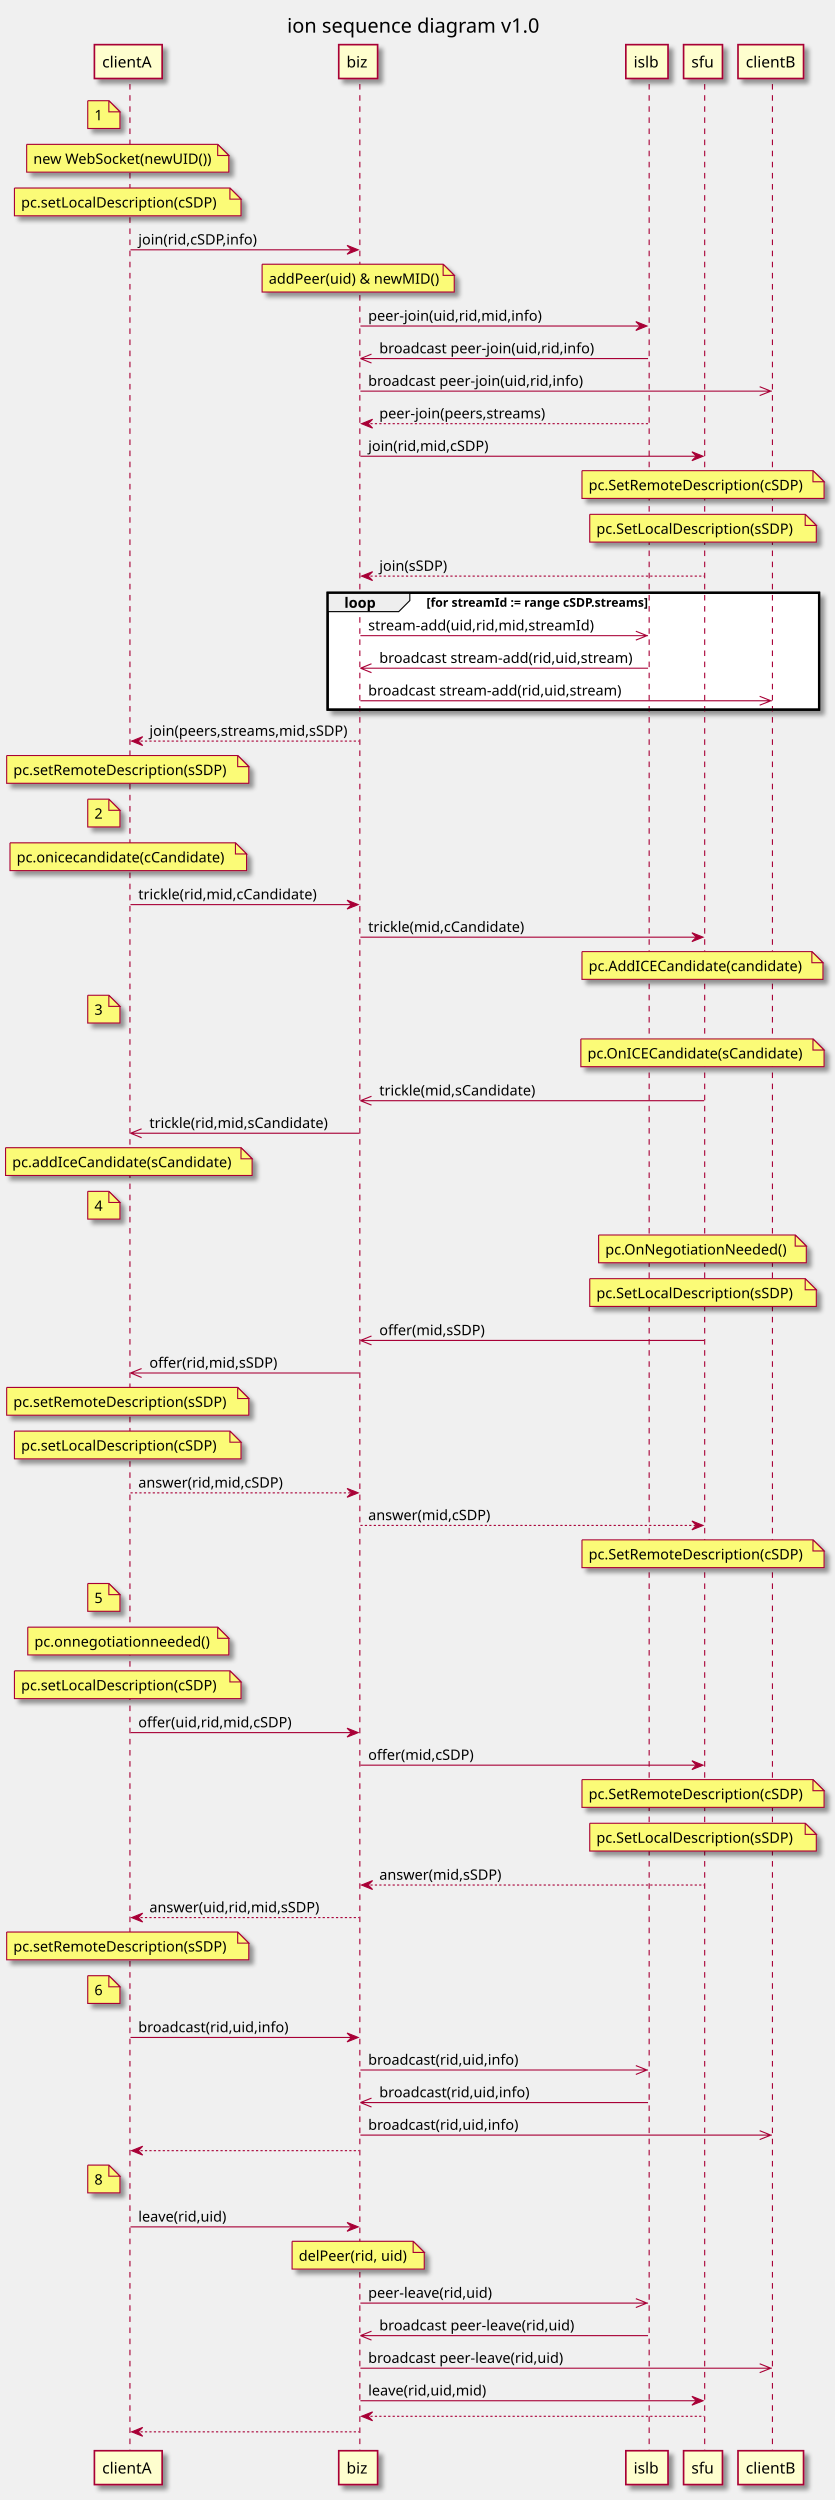
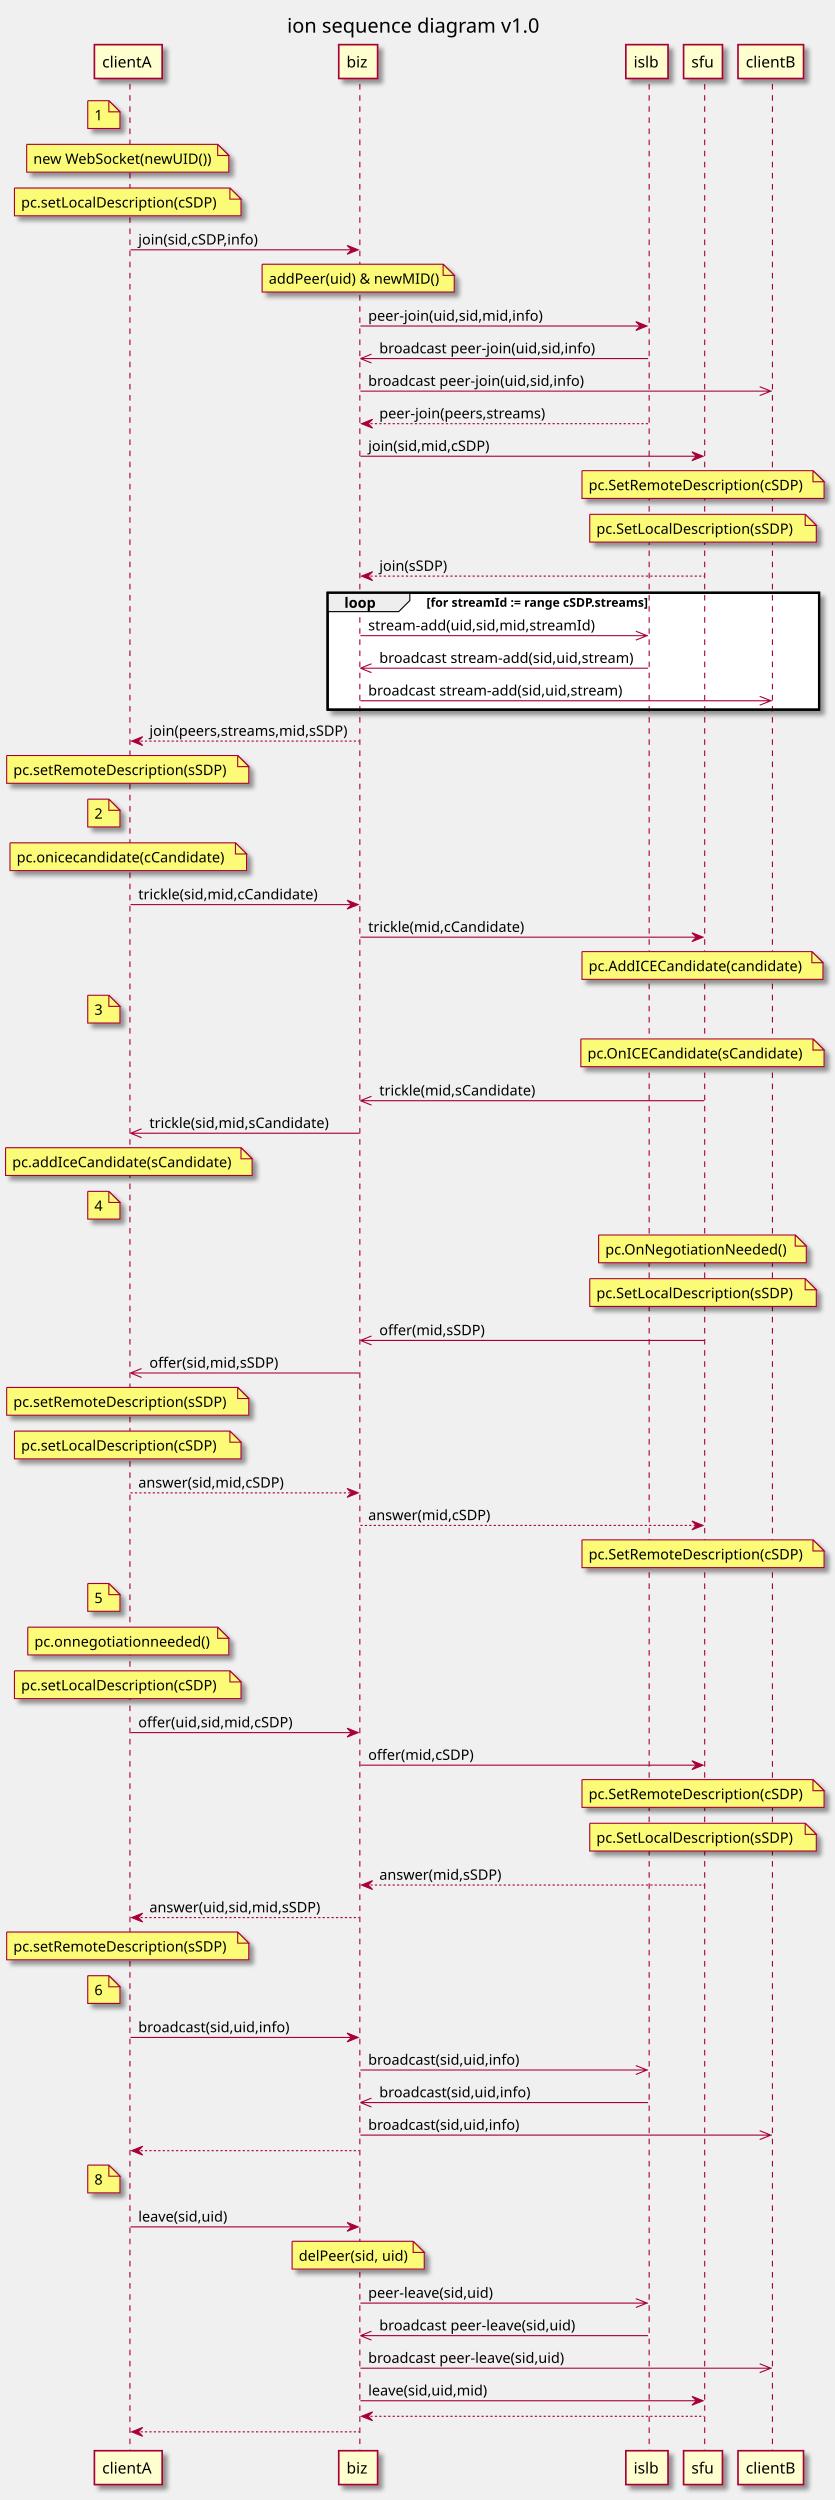
<svg xmlns="http://www.w3.org/2000/svg" height="2251" preserveAspectRatio="none" style="width:751px;height:2251px" width="751">
  <defs>
    <filter height="300%" id="prefix__a" width="300%" x="-1" y="-1">
      <feGaussianBlur result="blurOut" stdDeviation="2" />
      <feColorMatrix in="blurOut" result="blurOut2" values="0 0 0 0 0 0 0 0 0 0 0 0 0 0 0 0 0 0 .4 0" />
      <feOffset dx="4" dy="4" in="blurOut2" result="blurOut3" />
      <feBlend in="SourceGraphic" in2="blurOut3" />
    </filter>
  </defs>
  <text font-family="sans-serif" font-size="18" lengthAdjust="spacingAndGlyphs" textLength="234" x="258.5" y="29.402">ion sequence diagram v1.0</text>
  <path fill="#FFF" filter="url(#prefix__a)" stroke="#000" stroke-width="2" d="M295 533.725h442.5v105.242H295z" />
  <path stroke="#a80036" stroke-dasharray="5 5" d="M117 75.688v2131.943M324 75.688v2131.943M584.5 75.688v2131.943M634.5 75.688v2131.943M695.5 75.688v2131.943" />
  <path fill="#FEFECE" filter="url(#prefix__a)" stroke="#a80036" stroke-width="1.5" d="M85 40.199h61v30.488H85z" />
  <text font-family="sans-serif" font-size="14" lengthAdjust="spacingAndGlyphs" textLength="47" x="92" y="60.734">clientA</text>
  <path fill="#FEFECE" filter="url(#prefix__a)" stroke="#a80036" stroke-width="1.5" d="M85 2206.631h61v30.488H85z" />
  <text font-family="sans-serif" font-size="14" lengthAdjust="spacingAndGlyphs" textLength="47" x="92" y="2227.166">clientA</text>
  <path fill="#FEFECE" filter="url(#prefix__a)" stroke="#a80036" stroke-width="1.5" d="M305 40.199h35v30.488h-35z" />
  <text font-family="sans-serif" font-size="14" lengthAdjust="spacingAndGlyphs" textLength="21" x="312" y="60.734">biz</text>
  <path fill="#FEFECE" filter="url(#prefix__a)" stroke="#a80036" stroke-width="1.5" d="M305 2206.631h35v30.488h-35z" />
  <text font-family="sans-serif" font-size="14" lengthAdjust="spacingAndGlyphs" textLength="21" x="312" y="2227.166">biz</text>
  <path fill="#FEFECE" filter="url(#prefix__a)" stroke="#a80036" stroke-width="1.5" d="M563.5 40.199h38v30.488h-38z" />
  <text font-family="sans-serif" font-size="14" lengthAdjust="spacingAndGlyphs" textLength="24" x="570.5" y="60.734">islb</text>
  <path fill="#FEFECE" filter="url(#prefix__a)" stroke="#a80036" stroke-width="1.5" d="M563.5 2206.631h38v30.488h-38z" />
  <text font-family="sans-serif" font-size="14" lengthAdjust="spacingAndGlyphs" textLength="24" x="570.5" y="2227.166">islb</text>
  <path fill="#FEFECE" filter="url(#prefix__a)" stroke="#a80036" stroke-width="1.5" d="M615.5 40.199h35v30.488h-35z" />
  <text font-family="sans-serif" font-size="14" lengthAdjust="spacingAndGlyphs" textLength="21" x="622.5" y="60.734">sfu</text>
  <path fill="#FEFECE" filter="url(#prefix__a)" stroke="#a80036" stroke-width="1.5" d="M615.5 2206.631h35v30.488h-35z" />
  <text font-family="sans-serif" font-size="14" lengthAdjust="spacingAndGlyphs" textLength="21" x="622.5" y="2227.166">sfu</text>
  <path fill="#FEFECE" filter="url(#prefix__a)" stroke="#a80036" stroke-width="1.5" d="M664.5 40.199h59v30.488h-59z" />
  <text font-family="sans-serif" font-size="14" lengthAdjust="spacingAndGlyphs" textLength="45" x="671.5" y="60.734">clientB</text>
  <path fill="#FEFECE" filter="url(#prefix__a)" stroke="#a80036" stroke-width="1.5" d="M664.5 2206.631h59v30.488h-59z" />
  <text font-family="sans-serif" font-size="14" lengthAdjust="spacingAndGlyphs" textLength="45" x="671.5" y="2227.166">clientB</text>
  <path d="M79 90.688v25h29v-15l-10-10H79" fill="#FBFB77" filter="url(#prefix__a)" stroke="#a80036" />
  <path d="M98 90.688v10h10l-10-10" fill="#FBFB77" stroke="#a80036" />
  <text font-family="sans-serif" font-size="13" lengthAdjust="spacingAndGlyphs" textLength="8" x="85" y="108.256">1</text>
  <path d="M24 129.998v25h182v-15l-10-10H24" fill="#FBFB77" filter="url(#prefix__a)" stroke="#a80036" />
  <path d="M196 129.998v10h10l-10-10" fill="#FBFB77" stroke="#a80036" />
  <text font-family="sans-serif" font-size="13" lengthAdjust="spacingAndGlyphs" textLength="161" x="30" y="147.566">new WebSocket(newUID())</text>
  <path d="M13 169.309v25h204v-15l-10-10H13" fill="#FBFB77" filter="url(#prefix__a)" stroke="#a80036" />
  <path d="M207 169.309v10h10l-10-10" fill="#FBFB77" stroke="#a80036" />
  <text font-family="sans-serif" font-size="13" lengthAdjust="spacingAndGlyphs" textLength="183" x="19" y="186.877">pc.setLocalDescription(cSDP)</text>
  <path fill="#A80036" stroke="#a80036" d="M312.5 220.93l10 4-10 4 4-4z" />
  <path stroke="#a80036" d="M117.5 224.93h201" />
-   <text font-family="sans-serif" font-size="13" lengthAdjust="spacingAndGlyphs" textLength="113" x="124.5" y="220.188">join(rid,cSDP,info)</text>
+   <text font-family="sans-serif" font-size="13" lengthAdjust="spacingAndGlyphs" textLength="113" x="124.5" y="220.188">join(sid,cSDP,info)</text>
  <path d="M236 237.93v25h173v-15l-10-10H236" fill="#FBFB77" filter="url(#prefix__a)" stroke="#a80036" />
  <path d="M399 237.93v10h10l-10-10" fill="#FBFB77" stroke="#a80036" />
  <text font-family="sans-serif" font-size="13" lengthAdjust="spacingAndGlyphs" textLength="152" x="242" y="255.498">addPeer(uid) &amp; newMID()</text>
  <path fill="#A80036" stroke="#a80036" d="M572.5 289.551l10 4-10 4 4-4z" />
  <path stroke="#a80036" d="M324.5 293.551h254" />
-   <text font-family="sans-serif" font-size="13" lengthAdjust="spacingAndGlyphs" textLength="165" x="331.5" y="288.809">peer-join(uid,rid,mid,info)</text>
+   <text font-family="sans-serif" font-size="13" lengthAdjust="spacingAndGlyphs" textLength="165" x="331.5" y="288.809">peer-join(uid,sid,mid,info)</text>
  <path stroke="#a80036" d="M324.5 322.861l10-4M324.5 322.861l10 4M324.5 322.861h259" />
-   <text font-family="sans-serif" font-size="13" lengthAdjust="spacingAndGlyphs" textLength="203" x="341.5" y="318.119">broadcast peer-join(uid,rid,info)</text>
+   <text font-family="sans-serif" font-size="13" lengthAdjust="spacingAndGlyphs" textLength="203" x="341.5" y="318.119">broadcast peer-join(uid,sid,info)</text>
  <path stroke="#a80036" d="M694 352.172l-10-4M694 352.172l-10 4M324.5 352.172H695" />
-   <text font-family="sans-serif" font-size="13" lengthAdjust="spacingAndGlyphs" textLength="203" x="331.5" y="347.43">broadcast peer-join(uid,rid,info)</text>
+   <text font-family="sans-serif" font-size="13" lengthAdjust="spacingAndGlyphs" textLength="203" x="331.5" y="347.43">broadcast peer-join(uid,sid,info)</text>
  <path fill="#A80036" stroke="#a80036" d="M335.5 377.482l-10 4 10 4-4-4z" />
  <path stroke="#a80036" stroke-dasharray="2 2" d="M329.5 381.482h254" />
  <text font-family="sans-serif" font-size="13" lengthAdjust="spacingAndGlyphs" textLength="155" x="341.5" y="376.74">peer-join(peers,streams)</text>
  <path fill="#A80036" stroke="#a80036" d="M623 406.793l10 4-10 4 4-4z" />
  <path stroke="#a80036" d="M324.5 410.793H629" />
-   <text font-family="sans-serif" font-size="13" lengthAdjust="spacingAndGlyphs" textLength="112" x="331.5" y="406.051">join(rid,mid,cSDP)</text>
+   <text font-family="sans-serif" font-size="13" lengthAdjust="spacingAndGlyphs" textLength="112" x="331.5" y="406.051">join(sid,mid,cSDP)</text>
  <path d="M524 423.793v25h218v-15l-10-10H524" fill="#FBFB77" filter="url(#prefix__a)" stroke="#a80036" />
  <path d="M732 423.793v10h10l-10-10" fill="#FBFB77" stroke="#a80036" />
  <text font-family="sans-serif" font-size="13" lengthAdjust="spacingAndGlyphs" textLength="197" x="530" y="441.361">pc.SetRemoteDescription(cSDP)</text>
  <path d="M531 463.103v25h204v-15l-10-10H531" fill="#FBFB77" filter="url(#prefix__a)" stroke="#a80036" />
  <path d="M725 463.103v10h10l-10-10" fill="#FBFB77" stroke="#a80036" />
  <text font-family="sans-serif" font-size="13" lengthAdjust="spacingAndGlyphs" textLength="183" x="537" y="480.672">pc.SetLocalDescription(sSDP)</text>
  <path fill="#A80036" stroke="#a80036" d="M335.5 514.725l-10 4 10 4-4-4z" />
  <path stroke="#a80036" stroke-dasharray="2 2" d="M329.5 518.725H634" />
  <text font-family="sans-serif" font-size="13" lengthAdjust="spacingAndGlyphs" textLength="63" x="341.5" y="513.982">join(sSDP)</text>
  <path d="M295 533.725h74v7l-10 10h-64v-17" fill="#EEE" stroke="#000" />
  <path fill="none" stroke="#000" stroke-width="2" d="M295 533.725h442.5v105.242H295z" />
  <text font-family="sans-serif" font-size="13" font-weight="bold" lengthAdjust="spacingAndGlyphs" textLength="29" x="310" y="547.293">loop</text>
  <text font-family="sans-serif" font-size="11" font-weight="bold" lengthAdjust="spacingAndGlyphs" textLength="208" x="384" y="546.359">[for streamId := range cSDP.streams]</text>
  <path stroke="#a80036" d="M582.5 572.346l-10-4M582.5 572.346l-10 4M324.5 572.346h259" />
-   <text font-family="sans-serif" font-size="13" lengthAdjust="spacingAndGlyphs" textLength="210" x="331.5" y="567.604">stream-add(uid,rid,mid,streamId)</text>
+   <text font-family="sans-serif" font-size="13" lengthAdjust="spacingAndGlyphs" textLength="210" x="331.5" y="567.604">stream-add(uid,sid,mid,streamId)</text>
  <path stroke="#a80036" d="M324.5 601.656l10-4M324.5 601.656l10 4M324.5 601.656h259" />
-   <text font-family="sans-serif" font-size="13" lengthAdjust="spacingAndGlyphs" textLength="236" x="341.5" y="596.914">broadcast stream-add(rid,uid,stream)</text>
+   <text font-family="sans-serif" font-size="13" lengthAdjust="spacingAndGlyphs" textLength="236" x="341.5" y="596.914">broadcast stream-add(sid,uid,stream)</text>
  <path stroke="#a80036" d="M694 630.967l-10-4M694 630.967l-10 4M324.5 630.967H695" />
-   <text font-family="sans-serif" font-size="13" lengthAdjust="spacingAndGlyphs" textLength="236" x="331.5" y="626.225">broadcast stream-add(rid,uid,stream)</text>
+   <text font-family="sans-serif" font-size="13" lengthAdjust="spacingAndGlyphs" textLength="236" x="331.5" y="626.225">broadcast stream-add(sid,uid,stream)</text>
  <path fill="#A80036" stroke="#a80036" d="M128.5 663.277l-10 4 10 4-4-4z" />
  <path stroke="#a80036" stroke-dasharray="2 2" d="M122.5 667.277h201" />
  <text font-family="sans-serif" font-size="13" lengthAdjust="spacingAndGlyphs" textLength="183" x="134.5" y="662.535">join(peers,streams,mid,sSDP)</text>
  <path d="M6 680.277v25h218v-15l-10-10H6" fill="#FBFB77" filter="url(#prefix__a)" stroke="#a80036" />
  <path d="M214 680.277v10h10l-10-10" fill="#FBFB77" stroke="#a80036" />
  <text font-family="sans-serif" font-size="13" lengthAdjust="spacingAndGlyphs" textLength="197" x="12" y="697.846">pc.setRemoteDescription(sSDP)</text>
  <path d="M79 719.588v25h29v-15l-10-10H79" fill="#FBFB77" filter="url(#prefix__a)" stroke="#a80036" />
  <path d="M98 719.588v10h10l-10-10" fill="#FBFB77" stroke="#a80036" />
  <text font-family="sans-serif" font-size="13" lengthAdjust="spacingAndGlyphs" textLength="8" x="85" y="737.156">2</text>
  <path d="M9 758.898v25h213v-15l-10-10H9" fill="#FBFB77" filter="url(#prefix__a)" stroke="#a80036" />
  <path d="M212 758.898v10h10l-10-10" fill="#FBFB77" stroke="#a80036" />
  <text font-family="sans-serif" font-size="13" lengthAdjust="spacingAndGlyphs" textLength="192" x="15" y="776.467">pc.onicecandidate(cCandidate)</text>
  <path fill="#A80036" stroke="#a80036" d="M312.5 810.519l10 4-10 4 4-4z" />
  <path stroke="#a80036" d="M117.5 814.519h201" />
-   <text font-family="sans-serif" font-size="13" lengthAdjust="spacingAndGlyphs" textLength="167" x="124.5" y="809.777">trickle(rid,mid,cCandidate)</text>
+   <text font-family="sans-serif" font-size="13" lengthAdjust="spacingAndGlyphs" textLength="167" x="124.5" y="809.777">trickle(sid,mid,cCandidate)</text>
  <path fill="#A80036" stroke="#a80036" d="M623 839.83l10 4-10 4 4-4z" />
  <path stroke="#a80036" d="M324.5 843.83H629" />
  <text font-family="sans-serif" font-size="13" lengthAdjust="spacingAndGlyphs" textLength="146" x="331.5" y="839.088">trickle(mid,cCandidate)</text>
  <path d="M524 856.83v25h217v-15l-10-10H524" fill="#FBFB77" filter="url(#prefix__a)" stroke="#a80036" />
  <path d="M731 856.83v10h10l-10-10" fill="#FBFB77" stroke="#a80036" />
  <text font-family="sans-serif" font-size="13" lengthAdjust="spacingAndGlyphs" textLength="196" x="530" y="874.398">pc.AddICECandidate(candidate)</text>
  <path d="M79 896.14v25h29v-15l-10-10H79" fill="#FBFB77" filter="url(#prefix__a)" stroke="#a80036" />
  <path d="M98 896.14v10h10l-10-10" fill="#FBFB77" stroke="#a80036" />
  <text font-family="sans-serif" font-size="13" lengthAdjust="spacingAndGlyphs" textLength="8" x="85" y="913.709">3</text>
  <path d="M523 935.451v25h219v-15l-10-10H523" fill="#FBFB77" filter="url(#prefix__a)" stroke="#a80036" />
  <path d="M732 935.451v10h10l-10-10" fill="#FBFB77" stroke="#a80036" />
  <text font-family="sans-serif" font-size="13" lengthAdjust="spacingAndGlyphs" textLength="198" x="529" y="953.019">pc.OnICECandidate(sCandidate)</text>
  <path stroke="#a80036" d="M324.5 991.072l10-4M324.5 991.072l10 4M324.5 991.072H634" />
  <text font-family="sans-serif" font-size="13" lengthAdjust="spacingAndGlyphs" textLength="146" x="341.5" y="986.33">trickle(mid,sCandidate)</text>
  <path stroke="#a80036" d="M117.5 1020.383l10-4M117.5 1020.383l10 4M117.5 1020.383h206" />
-   <text font-family="sans-serif" font-size="13" lengthAdjust="spacingAndGlyphs" textLength="167" x="134.5" y="1015.641">trickle(rid,mid,sCandidate)</text>
+   <text font-family="sans-serif" font-size="13" lengthAdjust="spacingAndGlyphs" textLength="167" x="134.5" y="1015.641">trickle(sid,mid,sCandidate)</text>
  <path d="M5 1033.383v25h222v-15l-10-10H5" fill="#FBFB77" filter="url(#prefix__a)" stroke="#a80036" />
  <path d="M217 1033.383v10h10l-10-10" fill="#FBFB77" stroke="#a80036" />
  <text font-family="sans-serif" font-size="13" lengthAdjust="spacingAndGlyphs" textLength="201" x="11" y="1050.951">pc.addIceCandidate(sCandidate)</text>
  <path d="M79 1072.693v25h29v-15l-10-10H79" fill="#FBFB77" filter="url(#prefix__a)" stroke="#a80036" />
  <path d="M98 1072.693v10h10l-10-10" fill="#FBFB77" stroke="#a80036" />
  <text font-family="sans-serif" font-size="13" lengthAdjust="spacingAndGlyphs" textLength="8" x="85" y="1090.262">4</text>
  <path d="M539 1112.004v25h187v-15l-10-10H539" fill="#FBFB77" filter="url(#prefix__a)" stroke="#a80036" />
  <path d="M716 1112.004v10h10l-10-10" fill="#FBFB77" stroke="#a80036" />
  <text font-family="sans-serif" font-size="13" lengthAdjust="spacingAndGlyphs" textLength="166" x="545" y="1129.572">pc.OnNegotiationNeeded()</text>
  <path d="M531 1151.314v25h204v-15l-10-10H531" fill="#FBFB77" filter="url(#prefix__a)" stroke="#a80036" />
  <path d="M725 1151.314v10h10l-10-10" fill="#FBFB77" stroke="#a80036" />
  <text font-family="sans-serif" font-size="13" lengthAdjust="spacingAndGlyphs" textLength="183" x="537" y="1168.883">pc.SetLocalDescription(sSDP)</text>
  <path stroke="#a80036" d="M324.5 1206.936l10-4M324.5 1206.936l10 4M324.5 1206.936H634" />
  <text font-family="sans-serif" font-size="13" lengthAdjust="spacingAndGlyphs" textLength="97" x="341.5" y="1202.193">offer(mid,sSDP)</text>
  <path stroke="#a80036" d="M117.5 1236.246l10-4M117.5 1236.246l10 4M117.5 1236.246h206" />
-   <text font-family="sans-serif" font-size="13" lengthAdjust="spacingAndGlyphs" textLength="118" x="134.5" y="1231.504">offer(rid,mid,sSDP)</text>
+   <text font-family="sans-serif" font-size="13" lengthAdjust="spacingAndGlyphs" textLength="118" x="134.5" y="1231.504">offer(sid,mid,sSDP)</text>
  <path d="M6 1249.246v25h218v-15l-10-10H6" fill="#FBFB77" filter="url(#prefix__a)" stroke="#a80036" />
  <path d="M214 1249.246v10h10l-10-10" fill="#FBFB77" stroke="#a80036" />
  <text font-family="sans-serif" font-size="13" lengthAdjust="spacingAndGlyphs" textLength="197" x="12" y="1266.814">pc.setRemoteDescription(sSDP)</text>
  <path d="M13 1288.557v25h204v-15l-10-10H13" fill="#FBFB77" filter="url(#prefix__a)" stroke="#a80036" />
  <path d="M207 1288.557v10h10l-10-10" fill="#FBFB77" stroke="#a80036" />
  <text font-family="sans-serif" font-size="13" lengthAdjust="spacingAndGlyphs" textLength="183" x="19" y="1306.125">pc.setLocalDescription(cSDP)</text>
  <path fill="#A80036" stroke="#a80036" d="M312.5 1340.178l10 4-10 4 4-4z" />
  <path stroke="#a80036" stroke-dasharray="2 2" d="M117.5 1344.178h201" />
-   <text font-family="sans-serif" font-size="13" lengthAdjust="spacingAndGlyphs" textLength="132" x="124.5" y="1339.436">answer(rid,mid,cSDP)</text>
+   <text font-family="sans-serif" font-size="13" lengthAdjust="spacingAndGlyphs" textLength="132" x="124.5" y="1339.436">answer(sid,mid,cSDP)</text>
  <path fill="#A80036" stroke="#a80036" d="M623 1369.488l10 4-10 4 4-4z" />
  <path stroke="#a80036" stroke-dasharray="2 2" d="M324.5 1373.488H629" />
  <text font-family="sans-serif" font-size="13" lengthAdjust="spacingAndGlyphs" textLength="111" x="331.5" y="1368.746">answer(mid,cSDP)</text>
  <path d="M524 1386.488v25h218v-15l-10-10H524" fill="#FBFB77" filter="url(#prefix__a)" stroke="#a80036" />
  <path d="M732 1386.488v10h10l-10-10" fill="#FBFB77" stroke="#a80036" />
  <text font-family="sans-serif" font-size="13" lengthAdjust="spacingAndGlyphs" textLength="197" x="530" y="1404.057">pc.SetRemoteDescription(cSDP)</text>
  <path d="M79 1425.799v25h29v-15l-10-10H79" fill="#FBFB77" filter="url(#prefix__a)" stroke="#a80036" />
  <path d="M98 1425.799v10h10l-10-10" fill="#FBFB77" stroke="#a80036" />
  <text font-family="sans-serif" font-size="13" lengthAdjust="spacingAndGlyphs" textLength="8" x="85" y="1443.367">5</text>
  <path d="M25 1465.11v25h181v-15l-10-10H25" fill="#FBFB77" filter="url(#prefix__a)" stroke="#a80036" />
  <path d="M196 1465.11v10h10l-10-10" fill="#FBFB77" stroke="#a80036" />
  <text font-family="sans-serif" font-size="13" lengthAdjust="spacingAndGlyphs" textLength="160" x="31" y="1482.678">pc.onnegotiationneeded()</text>
  <path d="M13 1504.42v25h204v-15l-10-10H13" fill="#FBFB77" filter="url(#prefix__a)" stroke="#a80036" />
  <path d="M207 1504.42v10h10l-10-10" fill="#FBFB77" stroke="#a80036" />
  <text font-family="sans-serif" font-size="13" lengthAdjust="spacingAndGlyphs" textLength="183" x="19" y="1521.988">pc.setLocalDescription(cSDP)</text>
  <path fill="#A80036" stroke="#a80036" d="M312.5 1556.041l10 4-10 4 4-4z" />
  <path stroke="#a80036" d="M117.5 1560.041h201" />
-   <text font-family="sans-serif" font-size="13" lengthAdjust="spacingAndGlyphs" textLength="142" x="124.5" y="1555.299">offer(uid,rid,mid,cSDP)</text>
+   <text font-family="sans-serif" font-size="13" lengthAdjust="spacingAndGlyphs" textLength="142" x="124.5" y="1555.299">offer(uid,sid,mid,cSDP)</text>
  <path fill="#A80036" stroke="#a80036" d="M623 1585.352l10 4-10 4 4-4z" />
  <path stroke="#a80036" d="M324.5 1589.352H629" />
  <text font-family="sans-serif" font-size="13" lengthAdjust="spacingAndGlyphs" textLength="97" x="331.5" y="1584.609">offer(mid,cSDP)</text>
  <path d="M524 1602.352v25h218v-15l-10-10H524" fill="#FBFB77" filter="url(#prefix__a)" stroke="#a80036" />
  <path d="M732 1602.352v10h10l-10-10" fill="#FBFB77" stroke="#a80036" />
  <text font-family="sans-serif" font-size="13" lengthAdjust="spacingAndGlyphs" textLength="197" x="530" y="1619.92">pc.SetRemoteDescription(cSDP)</text>
  <path d="M531 1641.662v25h204v-15l-10-10H531" fill="#FBFB77" filter="url(#prefix__a)" stroke="#a80036" />
  <path d="M725 1641.662v10h10l-10-10" fill="#FBFB77" stroke="#a80036" />
  <text font-family="sans-serif" font-size="13" lengthAdjust="spacingAndGlyphs" textLength="183" x="537" y="1659.23">pc.SetLocalDescription(sSDP)</text>
  <path fill="#A80036" stroke="#a80036" d="M335.5 1693.283l-10 4 10 4-4-4z" />
  <path stroke="#a80036" stroke-dasharray="2 2" d="M329.5 1697.283H634" />
  <text font-family="sans-serif" font-size="13" lengthAdjust="spacingAndGlyphs" textLength="111" x="341.5" y="1692.541">answer(mid,sSDP)</text>
  <path fill="#A80036" stroke="#a80036" d="M128.5 1722.594l-10 4 10 4-4-4z" />
  <path stroke="#a80036" stroke-dasharray="2 2" d="M122.5 1726.594h201" />
-   <text font-family="sans-serif" font-size="13" lengthAdjust="spacingAndGlyphs" textLength="156" x="134.5" y="1721.852">answer(uid,rid,mid,sSDP)</text>
+   <text font-family="sans-serif" font-size="13" lengthAdjust="spacingAndGlyphs" textLength="156" x="134.5" y="1721.852">answer(uid,sid,mid,sSDP)</text>
  <path d="M6 1739.594v25h218v-15l-10-10H6" fill="#FBFB77" filter="url(#prefix__a)" stroke="#a80036" />
  <path d="M214 1739.594v10h10l-10-10" fill="#FBFB77" stroke="#a80036" />
  <text font-family="sans-serif" font-size="13" lengthAdjust="spacingAndGlyphs" textLength="197" x="12" y="1757.162">pc.setRemoteDescription(sSDP)</text>
  <path d="M79 1778.904v25h29v-15l-10-10H79" fill="#FBFB77" filter="url(#prefix__a)" stroke="#a80036" />
  <path d="M98 1778.904v10h10l-10-10" fill="#FBFB77" stroke="#a80036" />
  <text font-family="sans-serif" font-size="13" lengthAdjust="spacingAndGlyphs" textLength="8" x="85" y="1796.473">6</text>
  <path fill="#A80036" stroke="#a80036" d="M312.5 1830.525l10 4-10 4 4-4z" />
  <path stroke="#a80036" d="M117.5 1834.525h201" />
-   <text font-family="sans-serif" font-size="13" lengthAdjust="spacingAndGlyphs" textLength="140" x="124.5" y="1829.783">broadcast(rid,uid,info)</text>
+   <text font-family="sans-serif" font-size="13" lengthAdjust="spacingAndGlyphs" textLength="140" x="124.5" y="1829.783">broadcast(sid,uid,info)</text>
  <path stroke="#a80036" d="M582.5 1863.836l-10-4M582.5 1863.836l-10 4M324.5 1863.836h259" />
-   <text font-family="sans-serif" font-size="13" lengthAdjust="spacingAndGlyphs" textLength="140" x="331.5" y="1859.094">broadcast(rid,uid,info)</text>
+   <text font-family="sans-serif" font-size="13" lengthAdjust="spacingAndGlyphs" textLength="140" x="331.5" y="1859.094">broadcast(sid,uid,info)</text>
  <path stroke="#a80036" d="M324.5 1893.147l10-4M324.5 1893.147l10 4M324.5 1893.147h259" />
-   <text font-family="sans-serif" font-size="13" lengthAdjust="spacingAndGlyphs" textLength="140" x="341.5" y="1888.404">broadcast(rid,uid,info)</text>
+   <text font-family="sans-serif" font-size="13" lengthAdjust="spacingAndGlyphs" textLength="140" x="341.5" y="1888.404">broadcast(sid,uid,info)</text>
  <path stroke="#a80036" d="M694 1922.457l-10-4M694 1922.457l-10 4M324.5 1922.457H695" />
-   <text font-family="sans-serif" font-size="13" lengthAdjust="spacingAndGlyphs" textLength="140" x="331.5" y="1917.715">broadcast(rid,uid,info)</text>
+   <text font-family="sans-serif" font-size="13" lengthAdjust="spacingAndGlyphs" textLength="140" x="331.5" y="1917.715">broadcast(sid,uid,info)</text>
  <path fill="#A80036" stroke="#a80036" d="M128.5 1932.457l-10 4 10 4-4-4z" />
  <path stroke="#a80036" stroke-dasharray="2 2" d="M122.5 1936.457h201" />
  <path d="M79 1949.457v25h29v-15l-10-10H79" fill="#FBFB77" filter="url(#prefix__a)" stroke="#a80036" />
  <path d="M98 1949.457v10h10l-10-10" fill="#FBFB77" stroke="#a80036" />
  <text font-family="sans-serif" font-size="13" lengthAdjust="spacingAndGlyphs" textLength="8" x="85" y="1967.025">8</text>
  <path fill="#A80036" stroke="#a80036" d="M312.5 2001.078l10 4-10 4 4-4z" />
  <path stroke="#a80036" d="M117.5 2005.078h201" />
-   <text font-family="sans-serif" font-size="13" lengthAdjust="spacingAndGlyphs" textLength="81" x="124.5" y="2000.336">leave(rid,uid)</text>
+   <text font-family="sans-serif" font-size="13" lengthAdjust="spacingAndGlyphs" textLength="81" x="124.5" y="2000.336">leave(sid,uid)</text>
  <path d="M263 2018.078v25h119v-15l-10-10H263" fill="#FBFB77" filter="url(#prefix__a)" stroke="#a80036" />
  <path d="M372 2018.078v10h10l-10-10" fill="#FBFB77" stroke="#a80036" />
-   <text font-family="sans-serif" font-size="13" lengthAdjust="spacingAndGlyphs" textLength="98" x="269" y="2035.647">delPeer(rid, uid)</text>
+   <text font-family="sans-serif" font-size="13" lengthAdjust="spacingAndGlyphs" textLength="98" x="269" y="2035.647">delPeer(sid, uid)</text>
  <path stroke="#a80036" d="M582.5 2073.699l-10-4M582.5 2073.699l-10 4M324.5 2073.699h259" />
-   <text font-family="sans-serif" font-size="13" lengthAdjust="spacingAndGlyphs" textLength="116" x="331.5" y="2068.957">peer-leave(rid,uid)</text>
+   <text font-family="sans-serif" font-size="13" lengthAdjust="spacingAndGlyphs" textLength="116" x="331.5" y="2068.957">peer-leave(sid,uid)</text>
  <path stroke="#a80036" d="M324.5 2103.01l10-4M324.5 2103.01l10 4M324.5 2103.01h259" />
-   <text font-family="sans-serif" font-size="13" lengthAdjust="spacingAndGlyphs" textLength="182" x="341.5" y="2098.268">broadcast peer-leave(rid,uid)</text>
+   <text font-family="sans-serif" font-size="13" lengthAdjust="spacingAndGlyphs" textLength="182" x="341.5" y="2098.268">broadcast peer-leave(sid,uid)</text>
  <path stroke="#a80036" d="M694 2132.32l-10-4M694 2132.32l-10 4M324.5 2132.32H695" />
-   <text font-family="sans-serif" font-size="13" lengthAdjust="spacingAndGlyphs" textLength="182" x="331.5" y="2127.578">broadcast peer-leave(rid,uid)</text>
+   <text font-family="sans-serif" font-size="13" lengthAdjust="spacingAndGlyphs" textLength="182" x="331.5" y="2127.578">broadcast peer-leave(sid,uid)</text>
  <path fill="#A80036" stroke="#a80036" d="M623 2157.631l10 4-10 4 4-4z" />
  <path stroke="#a80036" d="M324.5 2161.631H629" />
-   <text font-family="sans-serif" font-size="13" lengthAdjust="spacingAndGlyphs" textLength="109" x="331.5" y="2156.889">leave(rid,uid,mid)</text>
+   <text font-family="sans-serif" font-size="13" lengthAdjust="spacingAndGlyphs" textLength="109" x="331.5" y="2156.889">leave(sid,uid,mid)</text>
  <path fill="#A80036" stroke="#a80036" d="M335.5 2171.631l-10 4 10 4-4-4z" />
  <path stroke="#a80036" stroke-dasharray="2 2" d="M329.5 2175.631H634" />
  <path fill="#A80036" stroke="#a80036" d="M128.5 2185.631l-10 4 10 4-4-4z" />
  <path stroke="#a80036" stroke-dasharray="2 2" d="M122.5 2189.631h201" />
</svg>
